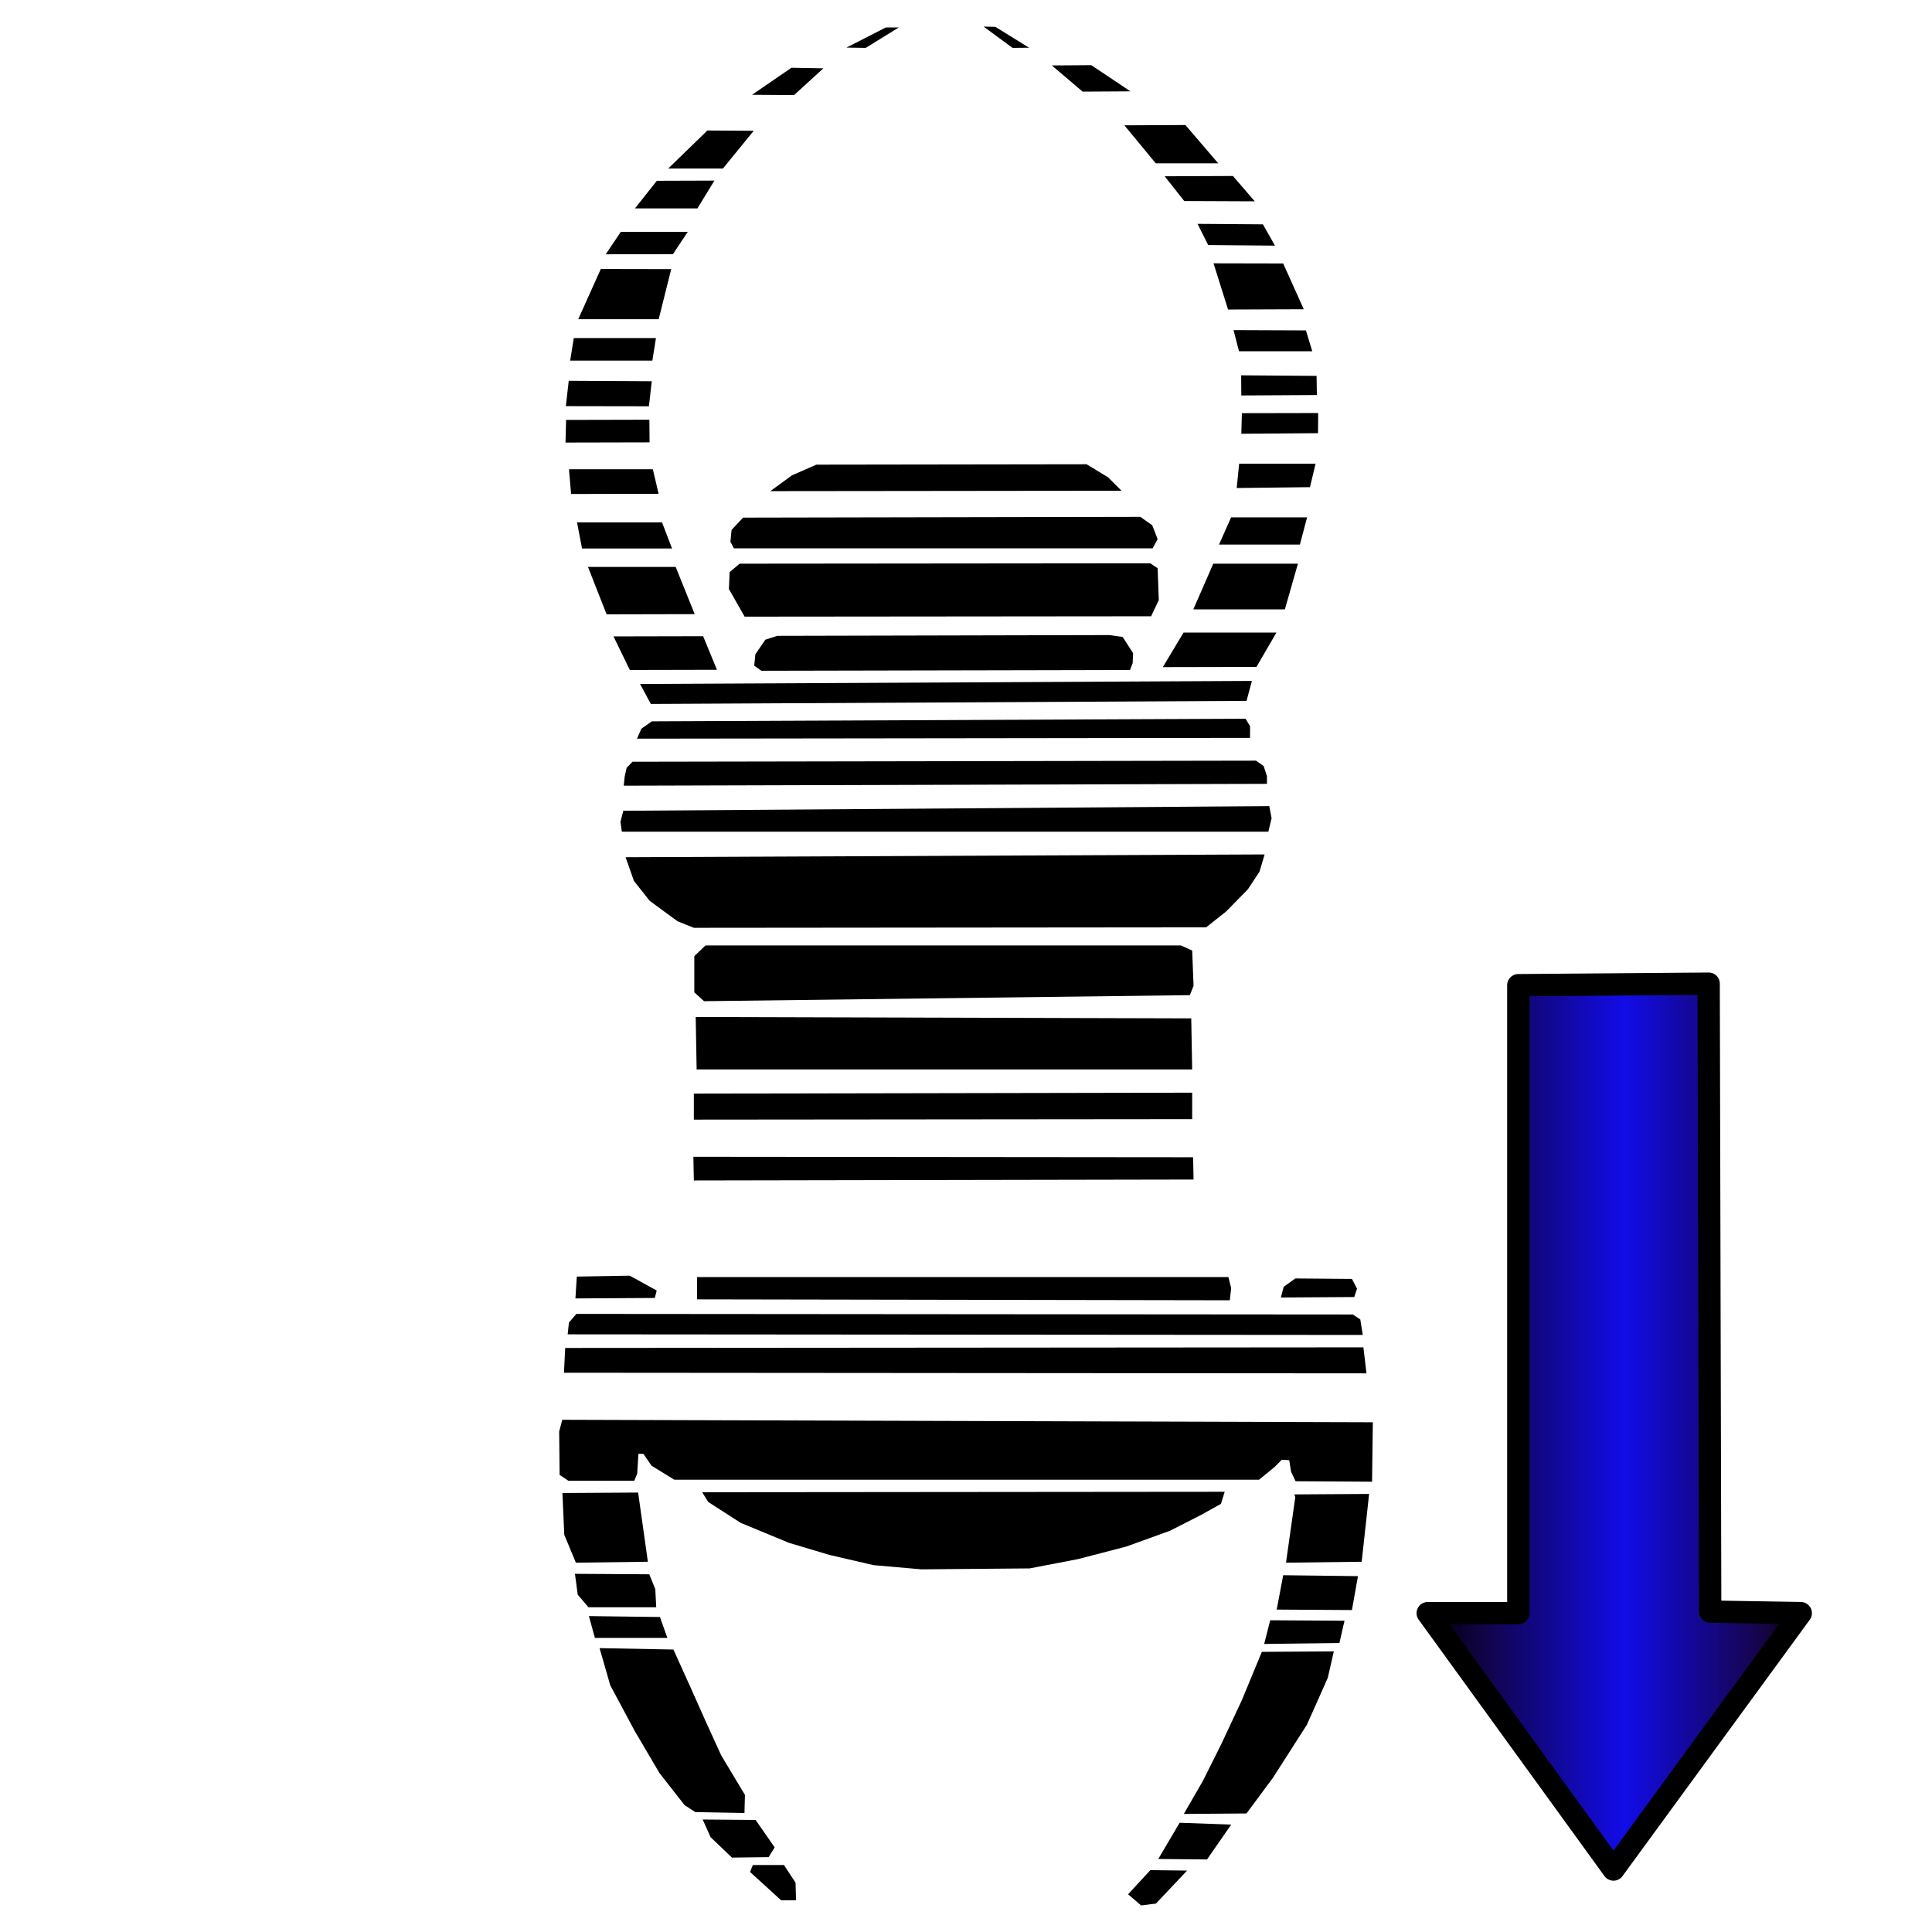
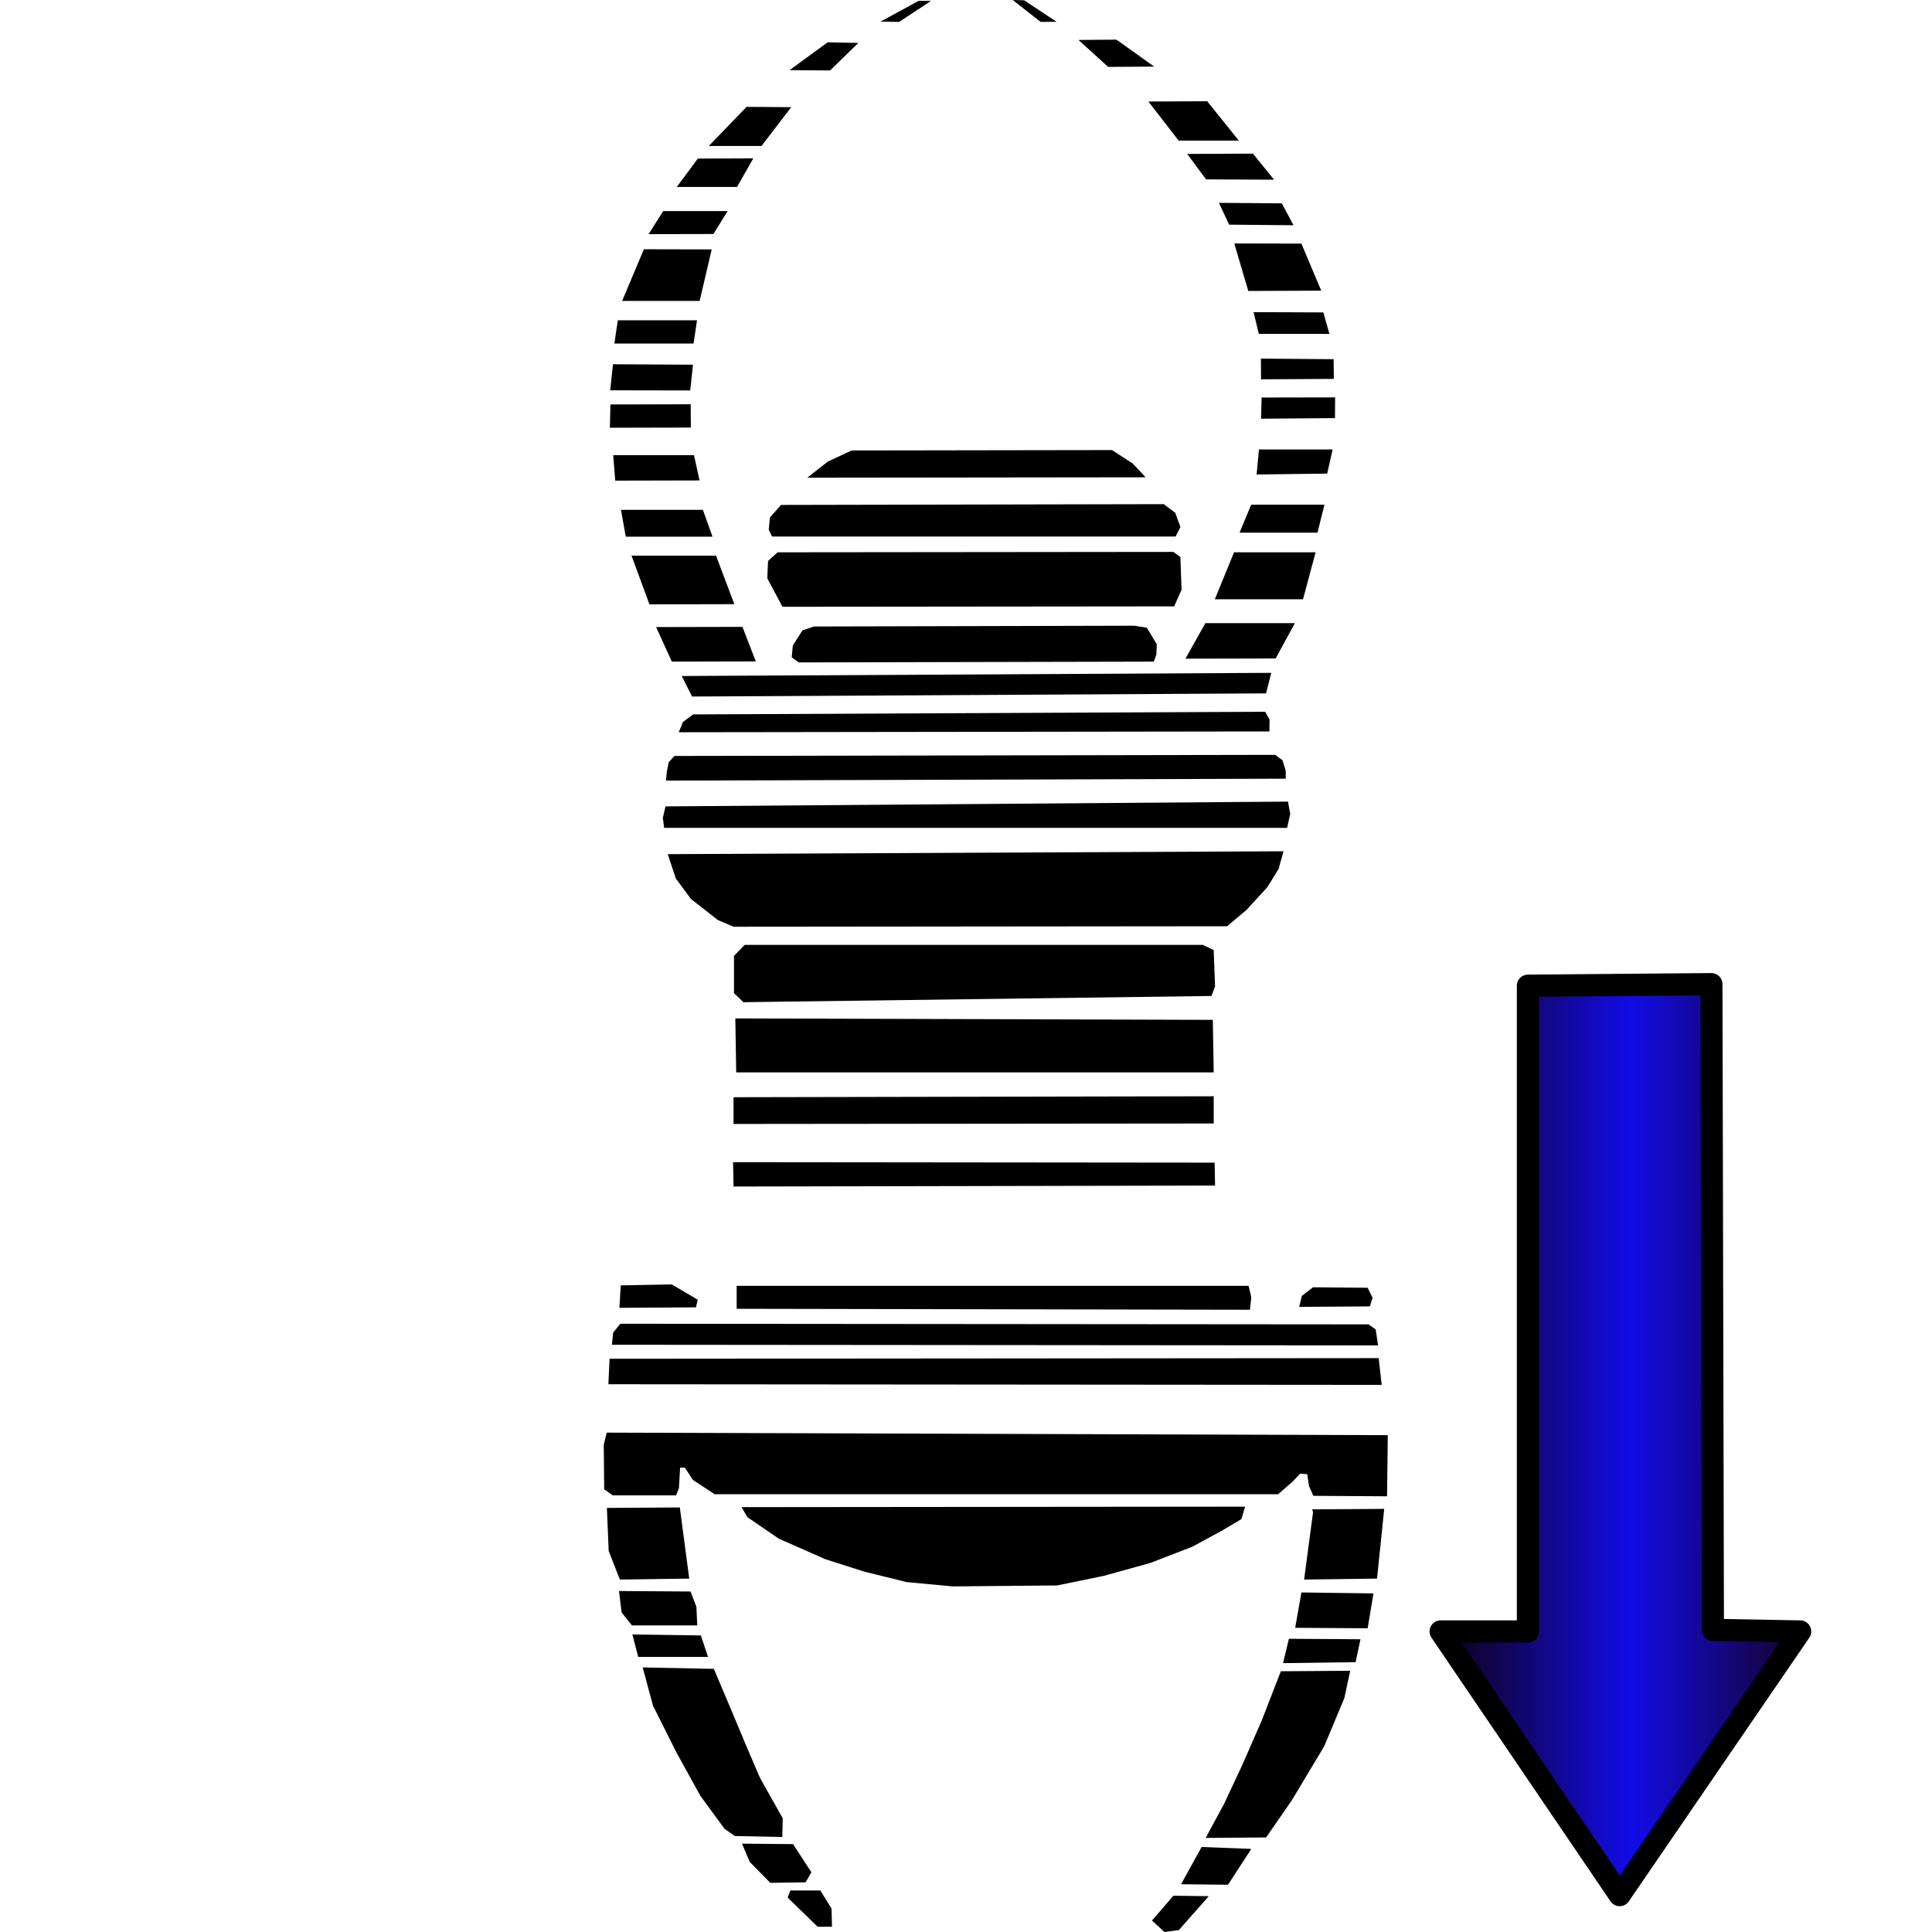
- <svg xmlns="http://www.w3.org/2000/svg" version="1.1" baseProfile="full" width="260" height="260" viewBox="0 0 260.00 260.00" enable-background="new 0 0 260.00 260.00" xml:space="preserve">
-   <g>
-     <path fill="#000000" fill-opacity="1" stroke-width="0.2" stroke-linejoin="round" d="M 119.217,3.693L 113.91,6.405L 116.505,6.444L 120.961,3.693L 119.217,3.693 Z " />
-     <path fill="#000000" fill-opacity="1" stroke-width="0.2" stroke-linejoin="round" d="M 106.51,9.117L 101.203,12.758L 106.859,12.797L 110.81,9.194L 106.51,9.117 Z " />
-     <path fill="#000000" fill-opacity="1" stroke-width="0.2" stroke-linejoin="round" d="M 95.198,17.562L 89.929,22.676L 97.29,22.676L 101.435,17.601L 95.198,17.562 Z " />
-     <path fill="#000000" fill-opacity="1" stroke-width="0.2" stroke-linejoin="round" d="M 96.141,24.303L 88.392,24.329L 85.448,28.048L 93.855,28.048" />
-     <path fill="#000000" fill-opacity="1" stroke-width="0.2" stroke-linejoin="round" d="M 83.55,31.199L 81.516,34.221L 90.562,34.202L 92.557,31.199L 83.55,31.199 Z " />
-     <path fill="#000000" fill-opacity="1" stroke-width="0.2" stroke-linejoin="round" d="M 80.857,36.197L 77.816,42.957L 88.644,42.957L 90.329,36.216L 80.857,36.197 Z " />
-     <path fill="#000000" fill-opacity="1" stroke-width="0.2" stroke-linejoin="round" d="M 77.216,45.495L 76.731,48.536L 87.792,48.536L 88.276,45.495L 77.216,45.495 Z " />
-     <path fill="#000000" fill-opacity="1" stroke-width="0.2" stroke-linejoin="round" d="M 76.538,51.248L 76.15,54.657L 87.327,54.676L 87.714,51.306" />
-     <path fill="#000000" fill-opacity="1" stroke-width="0.2" stroke-linejoin="round" d="M 76.183,56.51L 76.105,59.557L 87.417,59.532L 87.391,56.484L 76.183,56.51 Z " />
-     <path fill="#000000" fill-opacity="1" stroke-width="0.2" stroke-linejoin="round" d="M 76.57,63.148L 76.854,66.479L 88.631,66.453L 87.856,63.148L 76.57,63.148 Z " />
-     <path fill="#000000" fill-opacity="1" stroke-width="0.2" stroke-linejoin="round" d="M 77.655,70.302L 78.326,73.814L 90.439,73.814L 89.096,70.302L 77.655,70.302 Z " />
-     <path fill="#000000" fill-opacity="1" stroke-width="0.2" stroke-linejoin="round" d="M 79.127,76.294L 81.632,82.673L 93.487,82.647L 90.93,76.293L 79.127,76.294 Z " />
-     <path fill="#000000" fill-opacity="1" stroke-width="0.2" stroke-linejoin="round" d="M 82.562,85.643L 84.757,90.163L 96.483,90.137L 94.623,85.617L 82.562,85.643 Z " />
-     <path fill="#000000" fill-opacity="1" stroke-width="0.2" stroke-linejoin="round" d="M 132.37,3.577L 136.263,6.444L 138.491,6.424L 133.958,3.616L 132.37,3.577 Z " />
-     <path fill="#000000" fill-opacity="1" stroke-width="0.2" stroke-linejoin="round" d="M 141.551,8.807L 145.697,12.332L 152.128,12.293L 146.859,8.768L 141.551,8.807 Z " />
-     <path fill="#000000" fill-opacity="1" stroke-width="0.2" stroke-linejoin="round" d="M 151.314,16.865L 155.537,21.979L 163.944,21.979L 159.527,16.826L 159.411,16.826L 151.314,16.865 Z " />
-     <path fill="#000000" fill-opacity="1" stroke-width="0.2" stroke-linejoin="round" d="M 156.738,23.722L 159.372,27.054L 168.864,27.093L 165.919,23.683" />
-     <path fill="#000000" fill-opacity="1" stroke-width="0.2" stroke-linejoin="round" d="M 161.161,30.124L 162.594,32.978L 171.582,33.056L 169.955,30.189L 161.161,30.124 Z " />
-     <path fill="#000000" fill-opacity="1" stroke-width="0.2" stroke-linejoin="round" d="M 163.311,35.438L 165.267,41.656L 175.456,41.617L 172.686,35.458L 163.311,35.438 Z " />
-     <path fill="#000000" fill-opacity="1" stroke-width="0.2" stroke-linejoin="round" d="M 166.003,44.426L 166.739,47.273L 176.599,47.273L 175.747,44.465L 166.003,44.426 Z " />
-     <path fill="#000000" fill-opacity="1" stroke-width="0.2" stroke-linejoin="round" d="M 167.03,50.508L 167.049,53.22L 177.219,53.162L 177.18,50.586L 167.03,50.508 Z " />
-     <path fill="#000000" fill-opacity="1" stroke-width="0.2" stroke-linejoin="round" d="M 167.127,55.603L 167.049,58.373L 177.374,58.295L 177.393,55.584L 167.127,55.603 Z " />
-     <path fill="#000000" fill-opacity="1" stroke-width="0.2" stroke-linejoin="round" d="M 166.759,62.402L 166.43,65.675L 176.289,65.559L 177.044,62.402L 166.759,62.402 Z " />
-     <path fill="#000000" fill-opacity="1" stroke-width="0.2" stroke-linejoin="round" d="M 165.674,69.627L 164.047,73.288L 174.933,73.288L 175.902,69.627L 165.674,69.627 Z " />
-     <path fill="#000000" fill-opacity="1" stroke-width="0.2" stroke-linejoin="round" d="M 163.279,75.858L 160.593,82.005L 172.912,82.005L 174.668,75.858L 163.279,75.858 Z " />
-     <path fill="#000000" fill-opacity="1" stroke-width="0.2" stroke-linejoin="round" d="M 171.776,85.13L 159.275,85.13L 156.486,89.779L 169.09,89.753" />
-     <path fill="#000000" fill-opacity="1" stroke-width="0.2" stroke-linejoin="round" d="M 103.669,66.095L 150.933,66.043L 149.125,64.236L 146.233,62.479L 109.868,62.531L 106.562,63.977L 103.669,66.095 Z " />
-     <path fill="#000000" fill-opacity="1" stroke-width="0.2" stroke-linejoin="round" d="M 100.002,69.659L 98.452,71.312L 98.297,72.914L 98.762,73.792L 155.117,73.792L 155.789,72.552L 155.066,70.692L 153.464,69.556L 100.002,69.659 Z " />
-     <path fill="#000000" fill-opacity="1" stroke-width="0.2" stroke-linejoin="round" d="M 99.537,75.858L 98.194,76.994L 98.091,79.267L 100.208,82.986L 154.911,82.935L 155.944,80.765L 155.789,76.478L 154.807,75.806L 99.537,75.858 Z " />
-     <path fill="#000000" fill-opacity="1" stroke-width="0.2" stroke-linejoin="round" d="M 102.998,86.085L 101.655,88.048L 101.5,89.598L 102.481,90.269L 152.07,90.166L 152.431,89.236L 152.483,87.893L 151.088,85.724L 149.332,85.466L 104.599,85.569" />
-     <path fill="#000000" fill-opacity="1" stroke-width="0.2" stroke-linejoin="round" d="M 86.139,92.048L 87.585,94.734L 167.753,94.321L 168.476,91.635L 86.139,92.048 Z " />
-     <path fill="#000000" fill-opacity="1" stroke-width="0.2" stroke-linejoin="round" d="M 87.724,97.074L 86.307,98.074L 85.724,99.407L 168.219,99.303L 168.234,97.741L 167.625,96.725L 87.724,97.074 Z " />
-     <path fill="#000000" fill-opacity="1" stroke-width="0.2" stroke-linejoin="round" d="M 85.125,102.512L 84.328,103.324L 84.062,104.548L 83.938,105.736L 170.5,105.486L 170.5,104.449L 170.047,103.074L 169.016,102.366L 85.125,102.512 Z " />
-     <path fill="#000000" fill-opacity="1" stroke-width="0.2" stroke-linejoin="round" d="M 83.875,109.111L 83.5,110.611L 83.688,111.923L 170.688,111.923L 171.125,110.111L 170.813,108.486" />
-     <path fill="#000000" fill-opacity="1" stroke-width="0.2" stroke-linejoin="round" d="M 84.188,115.361L 85.312,118.548L 87.438,121.236L 91.188,123.986L 93.375,124.861L 162.313,124.798L 165,122.673L 167.938,119.673L 169.5,117.298L 170.188,114.986L 84.188,115.361 Z " />
-     <path fill="#000000" fill-opacity="1" stroke-width="0.2" stroke-linejoin="round" d="M 94.938,127.236L 93.438,128.673L 93.438,133.548L 94.75,134.736L 160.125,133.923L 160.625,132.673L 160.438,127.923L 158.938,127.236L 94.938,127.236 Z " />
-     <path fill="#000000" fill-opacity="1" stroke-width="0.2" stroke-linejoin="round" d="M 93.625,136.861L 93.75,143.923L 160.438,143.923L 160.313,137.048L 93.625,136.861 Z " />
-     <path fill="#000000" fill-opacity="1" stroke-width="0.2" stroke-linejoin="round" d="M 93.375,147.173L 93.375,150.673L 160.438,150.611L 160.438,147.048L 93.375,147.173 Z " />
-     <path fill="#000000" fill-opacity="1" stroke-width="0.2" stroke-linejoin="round" d="M 93.312,155.673L 93.375,158.861L 160.625,158.736L 160.563,155.736L 93.312,155.673 Z " />
-     <path fill="#000000" fill-opacity="1" stroke-width="0.2" stroke-linejoin="round" d="M 93.812,171.861L 93.812,174.861L 165.5,174.986L 165.688,173.361L 165.313,171.861L 93.812,171.861 Z " />
-     <path fill="#000000" fill-opacity="1" stroke-width="0.2" stroke-linejoin="round" d="M 77.625,171.798L 84.75,171.673L 88.375,173.673L 88.125,174.673L 77.438,174.736L 77.625,171.798 Z " />
-     <path fill="#000000" fill-opacity="1" stroke-width="0.2" stroke-linejoin="round" d="M 172.375,174.611L 182.25,174.548L 182.625,173.423L 181.938,172.111L 174.313,172.048L 172.75,173.173L 172.375,174.611 Z " />
-     <path fill="#000000" fill-opacity="1" stroke-width="0.2" stroke-linejoin="round" d="M 77.562,176.819L 76.562,177.986L 76.396,179.569L 183.396,179.652L 183.063,177.569L 182.063,176.902L 77.562,176.819 Z " />
-     <path fill="#000000" fill-opacity="1" stroke-width="0.2" stroke-linejoin="round" d="M 76.062,181.402L 75.896,184.736L 183.896,184.819L 183.479,181.319L 76.062,181.402 Z " />
-     <path fill="#000000" fill-opacity="1" stroke-width="0.2" stroke-linejoin="round" d="M 75.667,191.069L 75.25,192.652L 75.312,198.486L 76.5,199.277L 85.354,199.277L 85.75,198.319L 85.917,195.652L 86.583,195.652L 87.688,197.256L 90.75,199.131L 169.438,199.131L 171.5,197.444L 172.5,196.444L 173.5,196.506L 173.75,198.069L 174.354,199.34L 184.646,199.402L 184.75,191.402L 75.667,191.069 Z " />
-     <path fill="#000000" fill-opacity="1" stroke-width="0.2" stroke-linejoin="round" d="M 94.5,200.819L 95.312,202.131L 99.688,204.944L 106.188,207.631L 111.625,209.256L 117.563,210.631L 124,211.194L 138.563,211.069L 145.063,209.819L 151.563,208.131L 157.438,206.006L 161.5,203.944L 164.313,202.381L 164.813,200.756L 94.5,200.819 Z " />
-     <path fill="#000000" fill-opacity="1" stroke-width="0.2" stroke-linejoin="round" d="M 75.688,200.923L 75.938,206.548L 77.5,210.298L 87.188,210.173L 85.875,200.861L 75.688,200.923 Z " />
-     <path fill="#000000" fill-opacity="1" stroke-width="0.2" stroke-linejoin="round" d="M 77.75,214.611L 79.188,216.298L 88.312,216.298L 88.188,213.861L 87.375,211.861L 77.375,211.798" />
-     <path fill="#000000" fill-opacity="1" stroke-width="0.2" stroke-linejoin="round" d="M 79.25,217.486L 80.062,220.423L 89.812,220.423L 88.812,217.611L 79.25,217.486 Z " />
-     <path fill="#000000" fill-opacity="1" stroke-width="0.2" stroke-linejoin="round" d="M 80.688,221.798L 82.125,226.798L 85.438,232.986L 88.75,238.611L 92.125,242.923L 93.562,243.861L 100.188,243.986L 100.25,241.548L 97.062,236.236L 95.062,231.861L 93,227.236L 90.625,221.986L 80.688,221.798 Z " />
-     <path fill="#000000" fill-opacity="1" stroke-width="0.2" stroke-linejoin="round" d="M 94.562,244.861L 95.625,247.236L 98.5,249.986L 103.438,249.923L 104.25,248.611L 101.688,244.923L 94.562,244.861 Z " />
-     <path fill="#000000" fill-opacity="1" stroke-width="0.2" stroke-linejoin="round" d="M 100.938,251.923L 105.125,255.736L 107.125,255.736L 107.063,253.361L 105.5,250.986L 101.313,250.986L 100.938,251.923 Z " />
-     <path fill="#000000" fill-opacity="1" stroke-width="0.2" stroke-linejoin="round" d="M 174.313,201.486L 173.063,210.298L 183.25,210.173L 184.25,201.048L 174.188,201.111" />
-     <path fill="#000000" fill-opacity="1" stroke-width="0.2" stroke-linejoin="round" d="M 172.688,211.986L 171.813,216.611L 181.938,216.673L 182.75,212.111L 172.688,211.986 Z " />
-     <path fill="#000000" fill-opacity="1" stroke-width="0.2" stroke-linejoin="round" d="M 170.938,218.048L 170.125,221.236L 180.25,221.111L 180.938,218.111L 170.938,218.048 Z " />
-     <path fill="#000000" fill-opacity="1" stroke-width="0.2" stroke-linejoin="round" d="M 169.813,222.298L 167.125,228.798L 164.375,234.673L 161.875,239.673L 159.313,244.111L 167.75,244.048L 171.313,239.236L 175.875,232.111L 178.688,225.798L 179.5,222.236L 169.813,222.298 Z " />
-     <path fill="#000000" fill-opacity="1" stroke-width="0.2" stroke-linejoin="round" d="M 158.75,245.298L 155.875,250.173L 162.438,250.236L 165.688,245.548L 158.75,245.298 Z " />
-     <path fill="#000000" fill-opacity="1" stroke-width="0.2" stroke-linejoin="round" d="M 154.813,251.673L 151.813,254.923L 153.563,256.423L 155.563,256.173L 159.75,251.736L 154.813,251.673 Z " />
+ <svg xmlns="http://www.w3.org/2000/svg" x="0" y="0" width="48" height="48" overflow="hidden" viewBox="0, 0, 48, 48" preserveAspectRatio="xMidYMid" font-size="0" id="svg" xml:space="preserve" version="1.1">
+   <g transform="matrix(0.1778924, 0, 0, 0.1898388, 1.613594, -0.6790295)" id="g118" xml:space="preserve">
+     <path d="M119.217 3.693 L113.91 6.405 L116.505 6.444 L120.961 3.693 z" stroke-width="0.2" stroke-linejoin="round" id="path2" xml:space="preserve" connector-curvature="0" style="fill:#000000;" />
+     <path d="M106.51 9.117 L101.203 12.758 L106.859 12.797 L110.81 9.194 z" stroke-width="0.2" stroke-linejoin="round" id="path4" xml:space="preserve" connector-curvature="0" style="fill:#000000;" />
+     <path d="M95.198 17.562 L89.929 22.676 L97.29 22.676 L101.435 17.601 z" stroke-width="0.2" stroke-linejoin="round" id="path6" xml:space="preserve" connector-curvature="0" style="fill:#000000;" />
+     <path d="M96.141 24.303 L88.392 24.329 L85.448 28.048 L93.855 28.048" stroke-width="0.2" stroke-linejoin="round" id="path8" xml:space="preserve" connector-curvature="0" style="fill:#000000;" />
+     <path d="M83.55 31.199 L81.516 34.221 L90.562 34.202 L92.557 31.199 z" stroke-width="0.2" stroke-linejoin="round" id="path10" xml:space="preserve" connector-curvature="0" style="fill:#000000;" />
+     <path d="M80.857 36.197 L77.816 42.957 L88.644 42.957 L90.329 36.216 z" stroke-width="0.2" stroke-linejoin="round" id="path12" xml:space="preserve" connector-curvature="0" style="fill:#000000;" />
+     <path d="M77.216 45.495 L76.731 48.536 L87.792 48.536 L88.276 45.495 z" stroke-width="0.2" stroke-linejoin="round" id="path14" xml:space="preserve" connector-curvature="0" style="fill:#000000;" />
+     <path d="M76.538 51.248 L76.15 54.657 L87.327 54.676 L87.714 51.306" stroke-width="0.2" stroke-linejoin="round" id="path16" xml:space="preserve" connector-curvature="0" style="fill:#000000;" />
+     <path d="M76.183 56.51 L76.105 59.557 L87.417 59.532 L87.391 56.484 z" stroke-width="0.2" stroke-linejoin="round" id="path18" xml:space="preserve" connector-curvature="0" style="fill:#000000;" />
+     <path d="M76.57 63.148 L76.854 66.479 L88.631 66.453 L87.856 63.148 z" stroke-width="0.2" stroke-linejoin="round" id="path20" xml:space="preserve" connector-curvature="0" style="fill:#000000;" />
+     <path d="M77.655 70.302 L78.326 73.814 L90.439 73.814 L89.096 70.302 z" stroke-width="0.2" stroke-linejoin="round" id="path22" xml:space="preserve" connector-curvature="0" style="fill:#000000;" />
+     <path d="M79.127 76.294 L81.632 82.673 L93.487 82.647 L90.93 76.293 z" stroke-width="0.2" stroke-linejoin="round" id="path24" xml:space="preserve" connector-curvature="0" style="fill:#000000;" />
+     <path d="M82.562 85.643 L84.757 90.163 L96.483 90.137 L94.623 85.617 z" stroke-width="0.2" stroke-linejoin="round" id="path26" xml:space="preserve" connector-curvature="0" style="fill:#000000;" />
+     <path d="M132.37 3.577 L136.263 6.444 L138.491 6.424 L133.958 3.616 z" stroke-width="0.2" stroke-linejoin="round" id="path28" xml:space="preserve" connector-curvature="0" style="fill:#000000;" />
+     <path d="M141.551 8.807 L145.697 12.332 L152.128 12.293 L146.859 8.768 z" stroke-width="0.2" stroke-linejoin="round" id="path30" xml:space="preserve" connector-curvature="0" style="fill:#000000;" />
+     <path d="M151.314 16.865 L155.537 21.979 L163.944 21.979 L159.527 16.826 L159.411 16.826 z" stroke-width="0.2" stroke-linejoin="round" id="path32" xml:space="preserve" connector-curvature="0" style="fill:#000000;" />
+     <path d="M156.738 23.722 L159.372 27.054 L168.864 27.093 L165.919 23.683" stroke-width="0.2" stroke-linejoin="round" id="path34" xml:space="preserve" connector-curvature="0" style="fill:#000000;" />
+     <path d="M161.161 30.124 L162.594 32.978 L171.582 33.056 L169.955 30.189 z" stroke-width="0.2" stroke-linejoin="round" id="path36" xml:space="preserve" connector-curvature="0" style="fill:#000000;" />
+     <path d="M163.311 35.438 L165.267 41.656 L175.456 41.617 L172.686 35.458 z" stroke-width="0.2" stroke-linejoin="round" id="path38" xml:space="preserve" connector-curvature="0" style="fill:#000000;" />
+     <path d="M166.003 44.426 L166.739 47.273 L176.599 47.273 L175.747 44.465 z" stroke-width="0.2" stroke-linejoin="round" id="path40" xml:space="preserve" connector-curvature="0" style="fill:#000000;" />
+     <path d="M167.03 50.508 L167.049 53.22 L177.219 53.162 L177.18 50.586 z" stroke-width="0.2" stroke-linejoin="round" id="path42" xml:space="preserve" connector-curvature="0" style="fill:#000000;" />
+     <path d="M167.127 55.603 L167.049 58.373 L177.374 58.295 L177.393 55.584 z" stroke-width="0.2" stroke-linejoin="round" id="path44" xml:space="preserve" connector-curvature="0" style="fill:#000000;" />
+     <path d="M166.759 62.402 L166.43 65.675 L176.289 65.559 L177.044 62.402 z" stroke-width="0.2" stroke-linejoin="round" id="path46" xml:space="preserve" connector-curvature="0" style="fill:#000000;" />
+     <path d="M165.674 69.627 L164.047 73.288 L174.933 73.288 L175.902 69.627 z" stroke-width="0.2" stroke-linejoin="round" id="path48" xml:space="preserve" connector-curvature="0" style="fill:#000000;" />
+     <path d="M163.279 75.858 L160.593 82.005 L172.912 82.005 L174.668 75.858 z" stroke-width="0.2" stroke-linejoin="round" id="path50" xml:space="preserve" connector-curvature="0" style="fill:#000000;" />
+     <path d="M171.776 85.13 L159.275 85.13 L156.486 89.779 L169.09 89.753" stroke-width="0.2" stroke-linejoin="round" id="path52" xml:space="preserve" connector-curvature="0" style="fill:#000000;" />
+     <path d="M103.669 66.095 L150.933 66.043 L149.125 64.236 L146.233 62.479 L109.868 62.531 L106.562 63.977 z" stroke-width="0.2" stroke-linejoin="round" id="path54" xml:space="preserve" connector-curvature="0" style="fill:#000000;" />
+     <path d="M100.002 69.659 L98.452 71.312 L98.297 72.914 L98.762 73.792 L155.117 73.792 L155.789 72.552 L155.066 70.692 L153.464 69.556 z" stroke-width="0.2" stroke-linejoin="round" id="path56" xml:space="preserve" connector-curvature="0" style="fill:#000000;" />
+     <path d="M99.537 75.858 L98.194 76.994 L98.091 79.267 L100.208 82.986 L154.911 82.935 L155.944 80.765 L155.789 76.478 L154.807 75.806 z" stroke-width="0.2" stroke-linejoin="round" id="path58" xml:space="preserve" connector-curvature="0" style="fill:#000000;" />
+     <path d="M102.998 86.085 L101.655 88.048 L101.5 89.598 L102.481 90.269 L152.07 90.166 L152.431 89.236 L152.483 87.893 L151.088 85.724 L149.332 85.466 L104.599 85.569" stroke-width="0.2" stroke-linejoin="round" id="path60" xml:space="preserve" connector-curvature="0" style="fill:#000000;" />
+     <path d="M86.139 92.048 L87.585 94.734 L167.753 94.321 L168.476 91.635 z" stroke-width="0.2" stroke-linejoin="round" id="path62" xml:space="preserve" connector-curvature="0" style="fill:#000000;" />
+     <path d="M87.724 97.074 L86.307 98.074 L85.724 99.407 L168.219 99.303 L168.234 97.741 L167.625 96.725 z" stroke-width="0.2" stroke-linejoin="round" id="path64" xml:space="preserve" connector-curvature="0" style="fill:#000000;" />
+     <path d="M85.125 102.512 L84.328 103.324 L84.062 104.548 L83.938 105.736 L170.5 105.486 L170.5 104.449 L170.047 103.074 L169.016 102.366 z" stroke-width="0.2" stroke-linejoin="round" id="path66" xml:space="preserve" connector-curvature="0" style="fill:#000000;" />
+     <path d="M83.875 109.111 L83.5 110.611 L83.688 111.923 L170.688 111.923 L171.125 110.111 L170.813 108.486" stroke-width="0.2" stroke-linejoin="round" id="path68" xml:space="preserve" connector-curvature="0" style="fill:#000000;" />
+     <path d="M84.188 115.361 L85.312 118.548 L87.438 121.236 L91.188 123.986 L93.375 124.861 L162.313 124.798 L165 122.673 L167.938 119.673 L169.5 117.298 L170.188 114.986 z" stroke-width="0.2" stroke-linejoin="round" id="path70" xml:space="preserve" connector-curvature="0" style="fill:#000000;" />
+     <path d="M94.938 127.236 L93.438 128.673 L93.438 133.548 L94.75 134.736 L160.125 133.923 L160.625 132.673 L160.438 127.923 L158.938 127.236 z" stroke-width="0.2" stroke-linejoin="round" id="path72" xml:space="preserve" connector-curvature="0" style="fill:#000000;" />
+     <path d="M93.625 136.861 L93.75 143.923 L160.438 143.923 L160.313 137.048 z" stroke-width="0.2" stroke-linejoin="round" id="path74" xml:space="preserve" connector-curvature="0" style="fill:#000000;" />
+     <path d="M93.375 147.173 L93.375 150.673 L160.438 150.611 L160.438 147.048 z" stroke-width="0.2" stroke-linejoin="round" id="path76" xml:space="preserve" connector-curvature="0" style="fill:#000000;" />
+     <path d="M93.312 155.673 L93.375 158.861 L160.625 158.736 L160.563 155.736 z" stroke-width="0.2" stroke-linejoin="round" id="path78" xml:space="preserve" connector-curvature="0" style="fill:#000000;" />
+     <path d="M93.812 171.861 L93.812 174.861 L165.5 174.986 L165.688 173.361 L165.313 171.861 z" stroke-width="0.2" stroke-linejoin="round" id="path80" xml:space="preserve" connector-curvature="0" style="fill:#000000;" />
+     <path d="M77.625 171.798 L84.75 171.673 L88.375 173.673 L88.125 174.673 L77.438 174.736 z" stroke-width="0.2" stroke-linejoin="round" id="path82" xml:space="preserve" connector-curvature="0" style="fill:#000000;" />
+     <path d="M172.375 174.611 L182.25 174.548 L182.625 173.423 L181.938 172.111 L174.313 172.048 L172.75 173.173 z" stroke-width="0.2" stroke-linejoin="round" id="path84" xml:space="preserve" connector-curvature="0" style="fill:#000000;" />
+     <path d="M77.562 176.819 L76.562 177.986 L76.396 179.569 L183.396 179.652 L183.063 177.569 L182.063 176.902 z" stroke-width="0.2" stroke-linejoin="round" id="path86" xml:space="preserve" connector-curvature="0" style="fill:#000000;" />
+     <path d="M76.062 181.402 L75.896 184.736 L183.896 184.819 L183.479 181.319 z" stroke-width="0.2" stroke-linejoin="round" id="path88" xml:space="preserve" connector-curvature="0" style="fill:#000000;" />
+     <path d="M75.667 191.069 L75.25 192.652 L75.312 198.486 L76.5 199.277 L85.354 199.277 L85.75 198.319 L85.917 195.652 L86.583 195.652 L87.688 197.256 L90.75 199.131 L169.438 199.131 L171.5 197.444 L172.5 196.444 L173.5 196.506 L173.75 198.069 L174.354 199.34 L184.646 199.402 L184.75 191.402 z" stroke-width="0.2" stroke-linejoin="round" id="path90" xml:space="preserve" connector-curvature="0" style="fill:#000000;" />
+     <path d="M94.5 200.819 L95.312 202.131 L99.688 204.944 L106.188 207.631 L111.625 209.256 L117.563 210.631 L124 211.194 L138.563 211.069 L145.063 209.819 L151.563 208.131 L157.438 206.006 L161.5 203.944 L164.313 202.381 L164.813 200.756 z" stroke-width="0.2" stroke-linejoin="round" id="path92" xml:space="preserve" connector-curvature="0" style="fill:#000000;" />
+     <path d="M75.688 200.923 L75.938 206.548 L77.5 210.298 L87.188 210.173 L85.875 200.861 z" stroke-width="0.2" stroke-linejoin="round" id="path94" xml:space="preserve" connector-curvature="0" style="fill:#000000;" />
+     <path d="M77.75 214.611 L79.188 216.298 L88.312 216.298 L88.188 213.861 L87.375 211.861 L77.375 211.798" stroke-width="0.2" stroke-linejoin="round" id="path96" xml:space="preserve" connector-curvature="0" style="fill:#000000;" />
+     <path d="M79.25 217.486 L80.062 220.423 L89.812 220.423 L88.812 217.611 z" stroke-width="0.2" stroke-linejoin="round" id="path98" xml:space="preserve" connector-curvature="0" style="fill:#000000;" />
+     <path d="M80.688 221.798 L82.125 226.798 L85.438 232.986 L88.75 238.611 L92.125 242.923 L93.562 243.861 L100.188 243.986 L100.25 241.548 L97.062 236.236 L95.062 231.861 L93 227.236 L90.625 221.986 z" stroke-width="0.2" stroke-linejoin="round" id="path100" xml:space="preserve" connector-curvature="0" style="fill:#000000;" />
+     <path d="M94.562 244.861 L95.625 247.236 L98.5 249.986 L103.438 249.923 L104.25 248.611 L101.688 244.923 z" stroke-width="0.2" stroke-linejoin="round" id="path102" xml:space="preserve" connector-curvature="0" style="fill:#000000;" />
+     <path d="M100.938 251.923 L105.125 255.736 L107.125 255.736 L107.063 253.361 L105.5 250.986 L101.313 250.986 z" stroke-width="0.2" stroke-linejoin="round" id="path104" xml:space="preserve" connector-curvature="0" style="fill:#000000;" />
+     <path d="M174.313 201.486 L173.063 210.298 L183.25 210.173 L184.25 201.048 L174.188 201.111" stroke-width="0.2" stroke-linejoin="round" id="path106" xml:space="preserve" connector-curvature="0" style="fill:#000000;" />
+     <path d="M172.688 211.986 L171.813 216.611 L181.938 216.673 L182.75 212.111 z" stroke-width="0.2" stroke-linejoin="round" id="path108" xml:space="preserve" connector-curvature="0" style="fill:#000000;" />
+     <path d="M170.938 218.048 L170.125 221.236 L180.25 221.111 L180.938 218.111 z" stroke-width="0.2" stroke-linejoin="round" id="path110" xml:space="preserve" connector-curvature="0" style="fill:#000000;" />
+     <path d="M169.813 222.298 L167.125 228.798 L164.375 234.673 L161.875 239.673 L159.313 244.111 L167.75 244.048 L171.313 239.236 L175.875 232.111 L178.688 225.798 L179.5 222.236 z" stroke-width="0.2" stroke-linejoin="round" id="path112" xml:space="preserve" connector-curvature="0" style="fill:#000000;" />
+     <path d="M158.75 245.298 L155.875 250.173 L162.438 250.236 L165.688 245.548 z" stroke-width="0.2" stroke-linejoin="round" id="path114" xml:space="preserve" connector-curvature="0" style="fill:#000000;" />
+     <path d="M154.813 251.673 L151.813 254.923 L153.563 256.423 L155.563 256.173 L159.75 251.736 z" stroke-width="0.2" stroke-linejoin="round" id="path116" xml:space="preserve" connector-curvature="0" style="fill:#000000;" />
  </g>
-   <linearGradient id="SVGID_Fill1_" gradientUnits="objectBoundingBox" x1="-0.025" y1="0.5" x2="1.025" y2="0.5">
-     <stop offset="0" stop-color="#000000" stop-opacity="1" />
-     <stop offset="0.087" stop-color="#080123" stop-opacity="1" />
-     <stop offset="0.167" stop-color="#100346" stop-opacity="0.996" />
-     <stop offset="0.526" stop-color="#110BE7" stop-opacity="0.996" />
-     <stop offset="0.879" stop-color="#150346" stop-opacity="0.996" />
-     <stop offset="1" stop-color="#000000" stop-opacity="1" />
+   <linearGradient x1="286.932" y1="126.674" x2="371.555" y2="126.674" gradientUnits="userSpaceOnUse" gradientTransform="matrix(0.117375, 0, 0, 0.2877178, 1.613593, -0.6790299)" id="SVGID_Fill1_" xml:space="preserve">
+     <stop offset="0%" stop-color="#000000" stop-opacity="1" id="stop120" xml:space="preserve" />
+     <stop offset="8.682%" stop-color="#080123" stop-opacity="1" id="stop122" xml:space="preserve" />
+     <stop offset="16.744%" stop-color="#100346" stop-opacity="0.996" id="stop124" xml:space="preserve" />
+     <stop offset="52.558%" stop-color="#110BE7" stop-opacity="0.996" id="stop126" xml:space="preserve" />
+     <stop offset="87.907%" stop-color="#150346" stop-opacity="0.996" id="stop128" xml:space="preserve" />
+     <stop offset="100%" stop-color="#000000" stop-opacity="1" id="stop130" xml:space="preserve" />
  </linearGradient>
-   <path fill="url(#SVGID_Fill1_)" stroke-width="3" stroke-linejoin="round" stroke="#000000" stroke-opacity="1" d="M 204.325,132.582L 204.325,217.089L 192.134,217.089L 217.135,251.595L 242.342,217.089L 230.152,216.883L 229.945,132.376L 204.325,132.582 Z " />
+   <path d="M37.961 24.49 L37.961 40.533 L35.793 40.533 L40.24 47.083 L44.724 40.533 L42.556 40.494 L42.519 24.451 z" stroke="#000000" stroke-width="0.551" stroke-linejoin="round" id="path133" xml:space="preserve" style="fill:url(#SVGID_Fill1_);" />
</svg>
